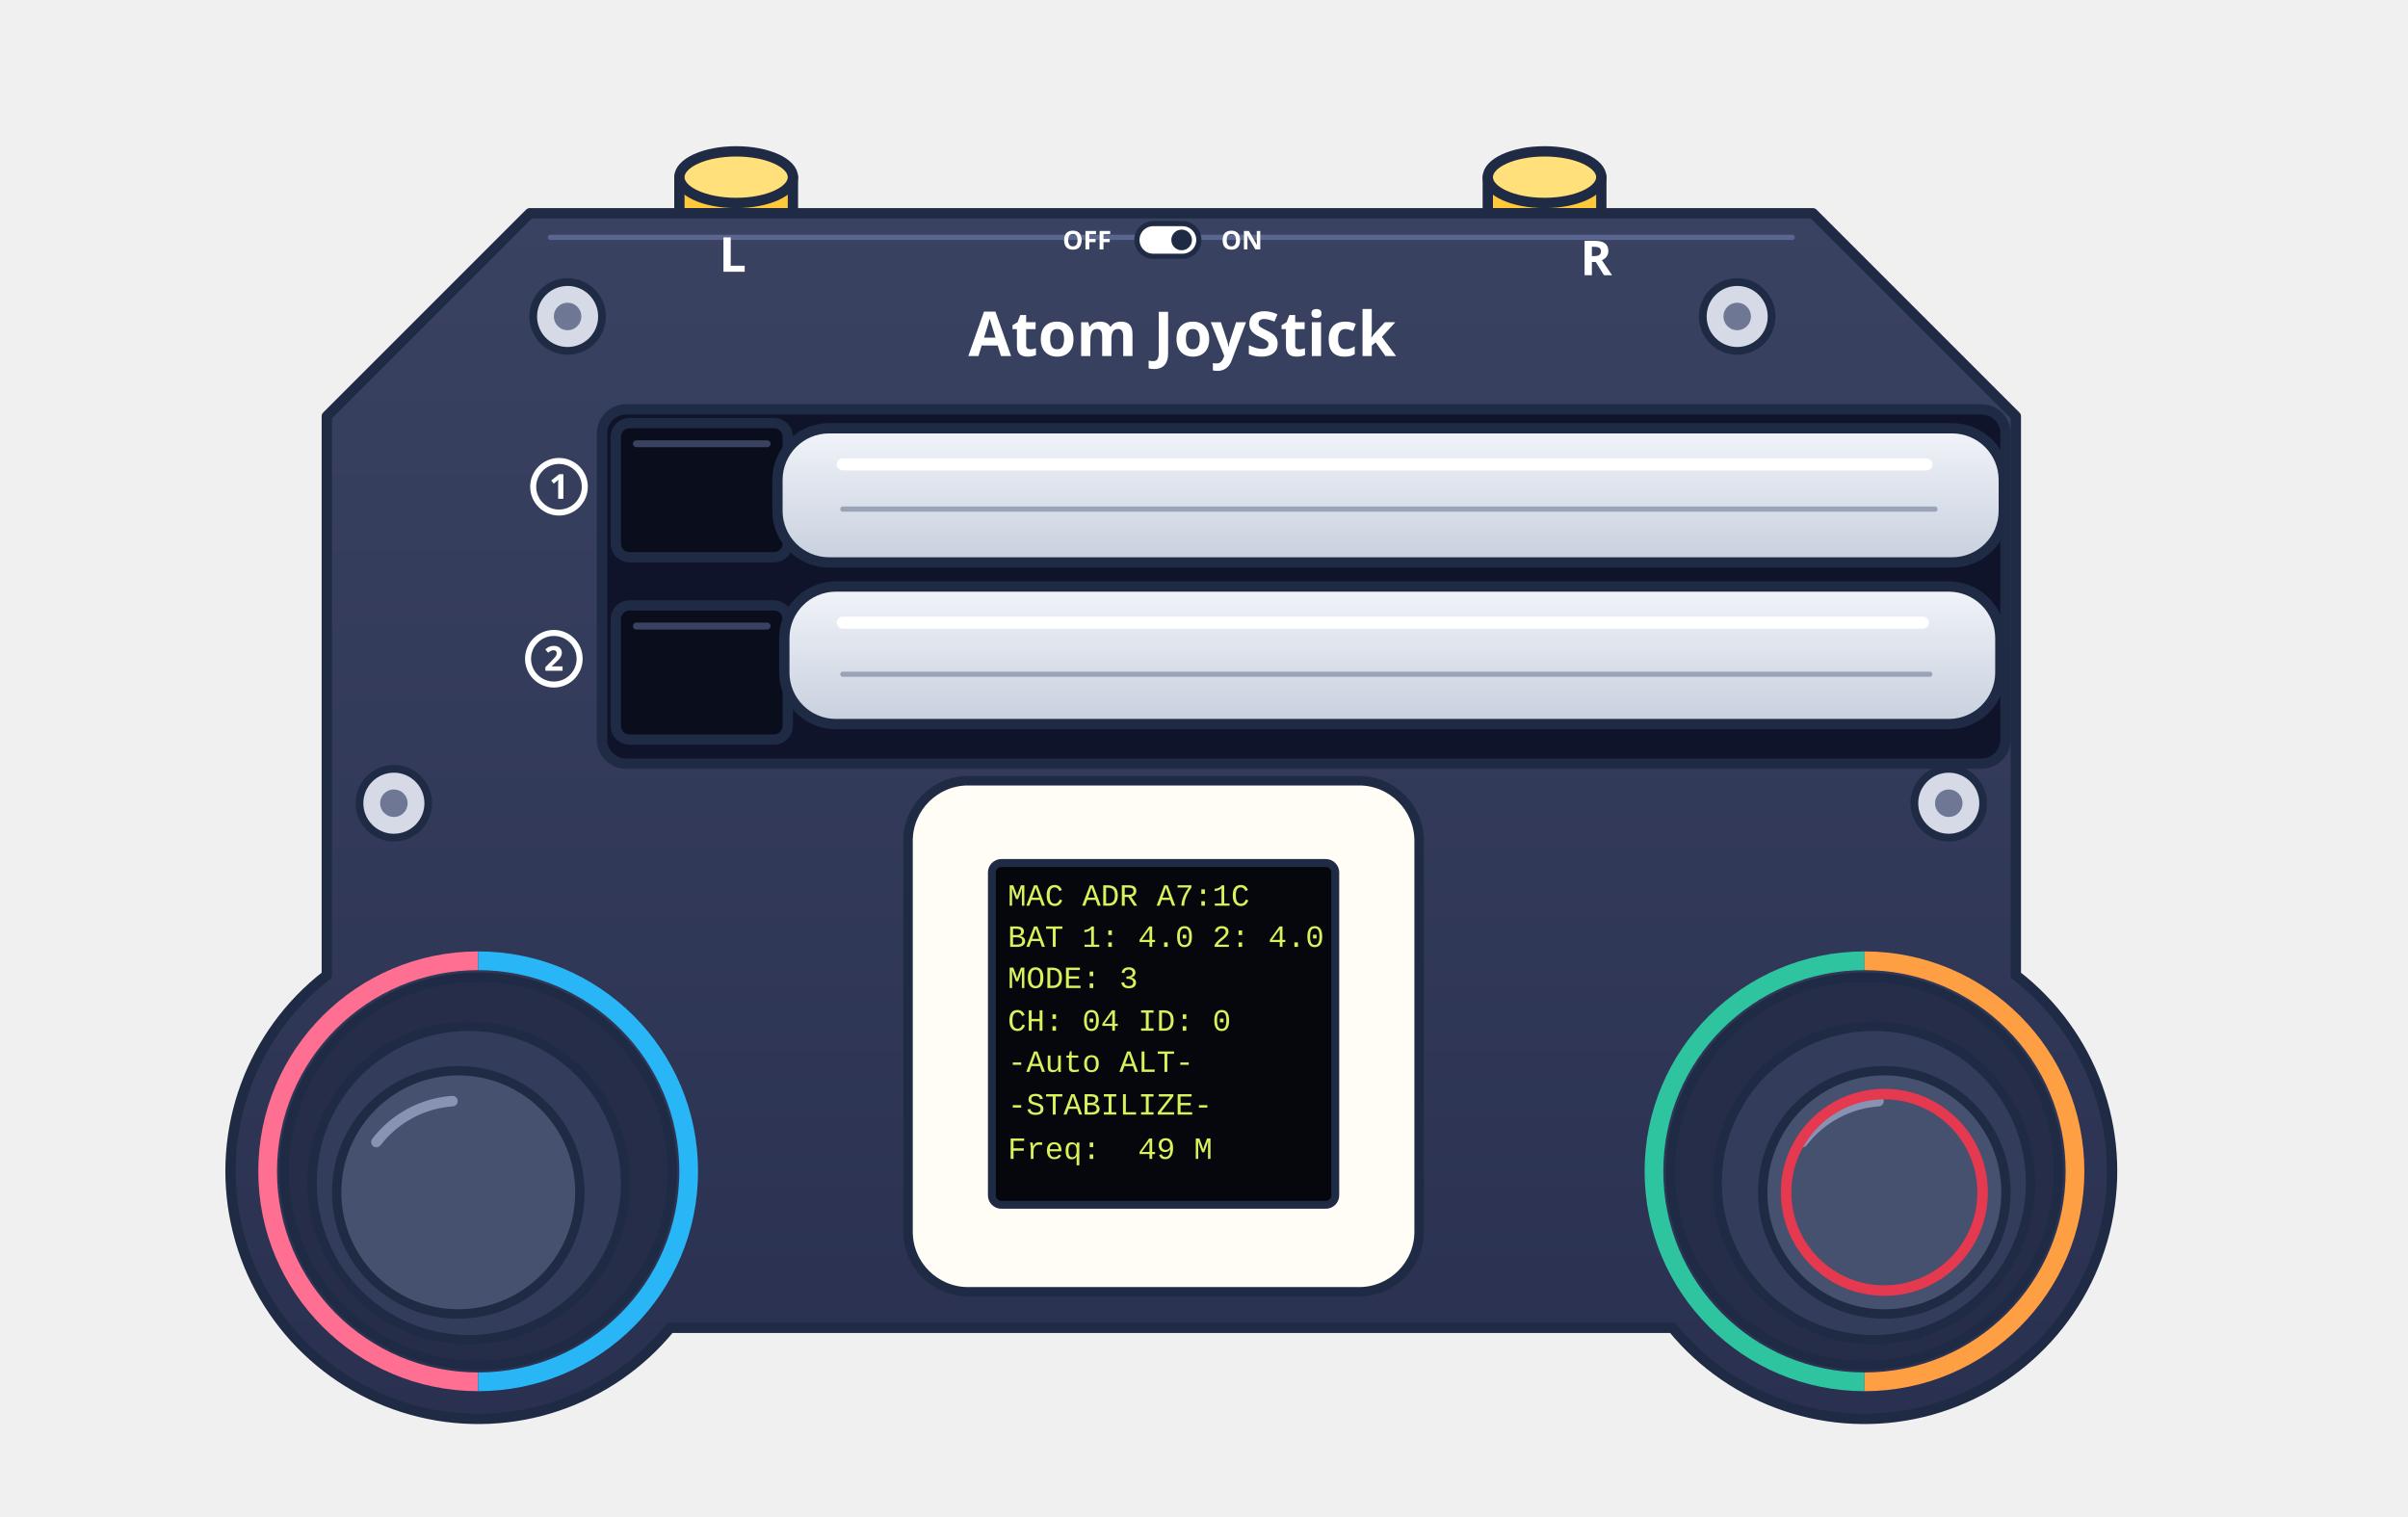
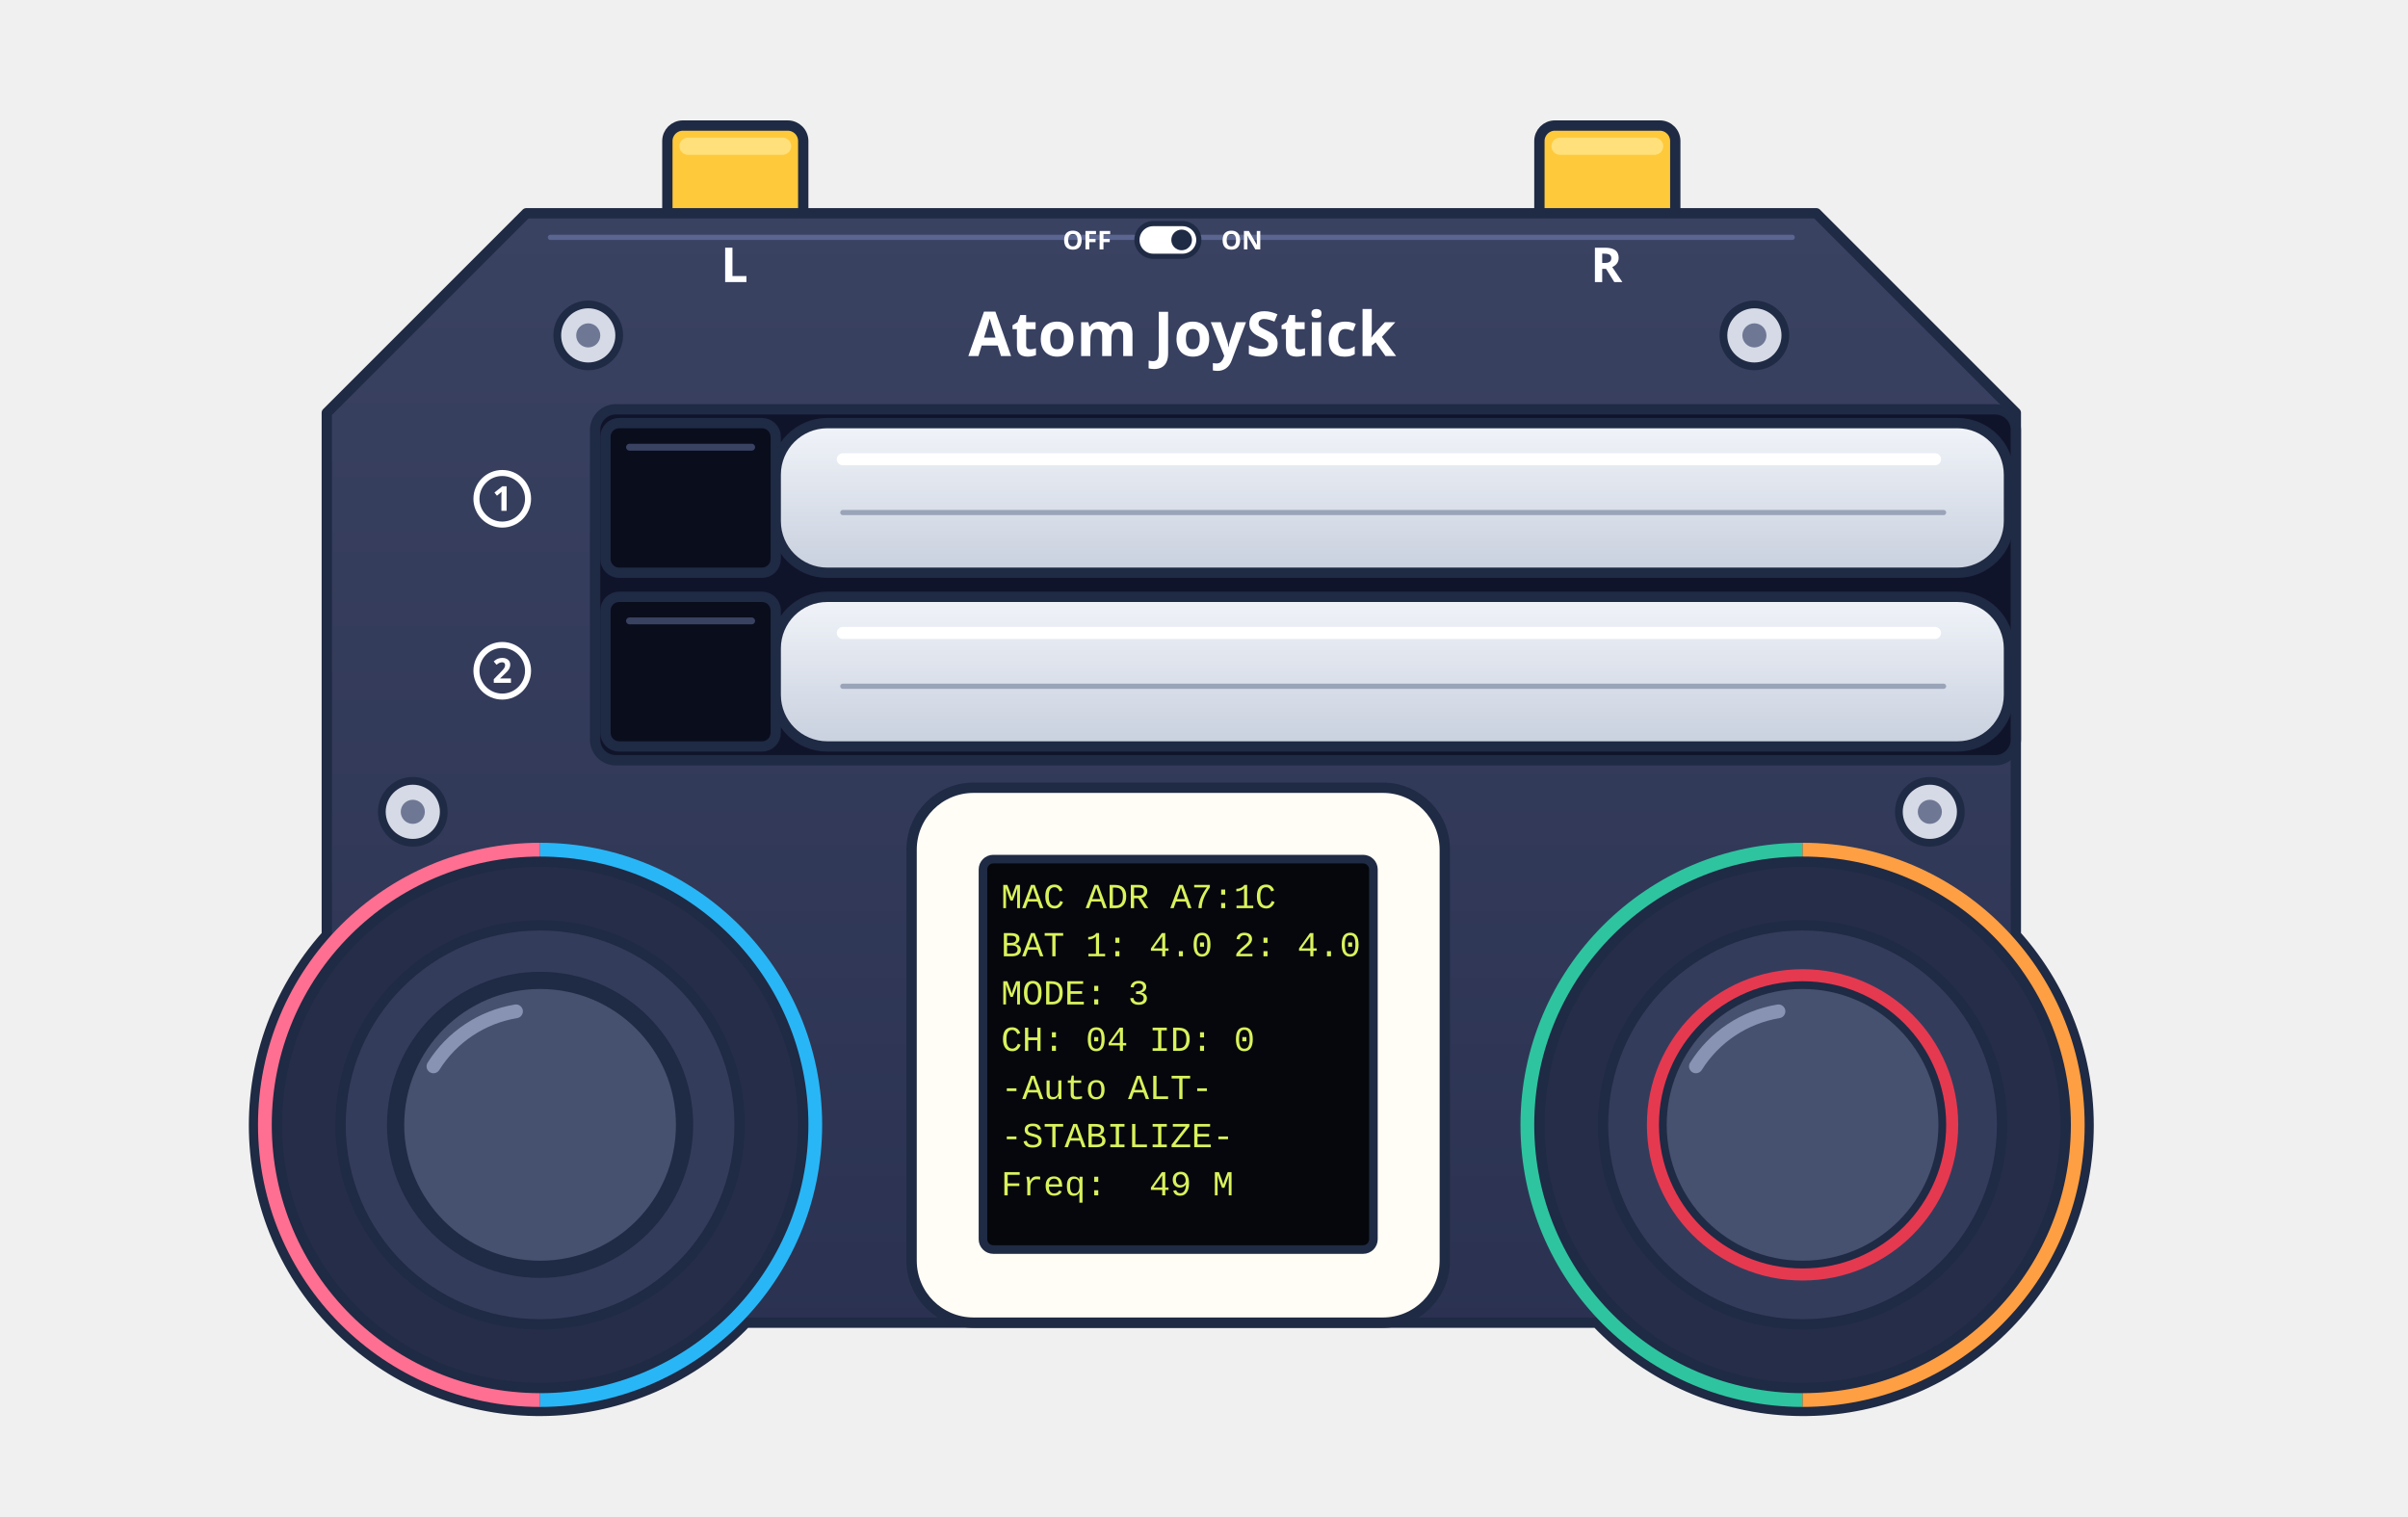
<svg xmlns="http://www.w3.org/2000/svg" viewBox="0 0 1400 882" width="1400" height="882" role="img" aria-label="送信機（Atom JoyStick）のイラスト">
  <style>
    .ol{stroke:#1F2A44;stroke-width:6;stroke-linejoin:round;stroke-linecap:round}
    .wt{fill:#fff;font-family:"M PLUS Rounded 1c","Hiragino Maru Gothic ProN",sans-serif;font-weight:800}
    .lcd{font-family:"Share Tech Mono","Courier New",monospace;font-size:19.6px;fill:#D9F25C;letter-spacing:0}
  </style>
  <defs>
    <linearGradient id="ci-plate" x1="0" y1="0" x2="0" y2="1">
      <stop offset="0" stop-color="#3A4262" />
      <stop offset="1" stop-color="#2A3150" />
    </linearGradient>
    <linearGradient id="ci-bat" x1="0" y1="0" x2="0" y2="1">
      <stop offset="0" stop-color="#F1F4F9" />
      <stop offset="1" stop-color="#C8D0DE" />
    </linearGradient>
  </defs>
  <g class="ol">
-     <path d="M395 103V124H461V103Z" fill="#FFC93C" />
-     <ellipse cx="428" cy="103" rx="33" ry="15" fill="#FFE07A" />
-     <path d="M865 103V124H931V103Z" fill="#FFC93C" />
-     <ellipse cx="898" cy="103" rx="33" ry="15" fill="#FFE07A" />
+     <rect x="388" y="73" width="79" height="62" rx="9" fill="#FFC93C" />
+     <rect x="395" y="80" width="65" height="10" rx="5" fill="#FFE07A" stroke="none" />
+     <rect x="895" y="73" width="79" height="62" rx="9" fill="#FFC93C" />
+     <rect x="902" y="80" width="65" height="10" rx="5" fill="#FFE07A" stroke="none" />
  </g>
-   <path class="ol" d="M308 124H1054L1172 242V567A144 144 0 1 1 972.4 772H389.6A144 144 0 1 1 190 567V242Z" fill="url(#ci-plate)" />
+   <path class="ol" d="M306 124H1056L1172 240V543.6A166 166 0 0 1 928.3 769H433.7A166 166 0 0 1 190 543.6V240Z" fill="url(#ci-plate)" />
  <path d="M320 138H1042" stroke="#5A6590" stroke-width="3" stroke-linecap="round" fill="none" />
-   <rect class="ol" x="350" y="238" width="816" height="206" rx="14" fill="#10142A" />
-   <rect class="ol" x="358" y="246" width="100" height="78" rx="8" fill="#0A0D1C" />
-   <rect class="ol" x="358" y="352" width="100" height="78" rx="8" fill="#0A0D1C" />
-   <path d="M370 258H446M370 364H446" stroke="#3A4262" stroke-width="4" stroke-linecap="round" />
-   <rect class="ol" x="452" y="249" width="713" height="78" rx="30" fill="url(#ci-bat)" />
-   <rect class="ol" x="456" y="341" width="707" height="80" rx="30" fill="url(#ci-bat)" />
+   <rect class="ol" x="346" y="238" width="826" height="204" rx="12" fill="#10142A" />
+   <rect class="ol" x="352" y="246" width="99" height="87" rx="8" fill="#0A0D1C" />
+   <rect class="ol" x="352" y="347" width="99" height="87" rx="8" fill="#0A0D1C" />
+   <path d="M366 260H437M366 361H437" stroke="#3A4262" stroke-width="4" stroke-linecap="round" />
+   <rect class="ol" x="451" y="246" width="717" height="87" rx="30" fill="url(#ci-bat)" />
+   <rect class="ol" x="451" y="347" width="717" height="87" rx="30" fill="url(#ci-bat)" />
  <g stroke="#fff" stroke-width="7" stroke-linecap="round" fill="none">
-     <path d="M490 270H1120" />
-     <path d="M490 362H1118" />
+     <path d="M490 267H1125" />
+     <path d="M490 368H1125" />
  </g>
  <g stroke="#9AA4B8" stroke-width="3" stroke-linecap="round" fill="none">
-     <path d="M490 296H1125" />
-     <path d="M490 392H1122" />
+     <path d="M490 298H1130" />
+     <path d="M490 399H1130" />
  </g>
  <g fill="none" stroke="#fff" stroke-width="3.5">
-     <circle cx="325" cy="283" r="15" />
-     <circle cx="322" cy="383" r="15" />
+     <circle cx="292" cy="290" r="15" />
+     <circle cx="292" cy="390" r="15" />
  </g>
-   <text class="wt" x="325" y="290" text-anchor="middle" style="font-size:20px">1</text>
-   <text class="wt" x="322" y="390" text-anchor="middle" style="font-size:20px">2</text>
+   <text class="wt" x="292" y="297" text-anchor="middle" style="font-size:20px">1</text>
+   <text class="wt" x="292" y="397" text-anchor="middle" style="font-size:20px">2</text>
  <g class="ol" style="stroke-width:4.5">
-     <circle cx="330" cy="184" r="20" fill="#D5DAE6" />
-     <circle cx="1010" cy="184" r="20" fill="#D5DAE6" />
-     <circle cx="229" cy="467" r="20" fill="#D5DAE6" />
-     <circle cx="1133" cy="467" r="20" fill="#D5DAE6" />
+     <circle cx="342" cy="195" r="18" fill="#D5DAE6" />
+     <circle cx="1020" cy="195" r="18" fill="#D5DAE6" />
+     <circle cx="240" cy="472" r="18" fill="#D5DAE6" />
+     <circle cx="1122" cy="472" r="18" fill="#D5DAE6" />
  </g>
  <g fill="#6E7794">
-     <circle cx="330" cy="184" r="8" />
-     <circle cx="1010" cy="184" r="8" />
-     <circle cx="229" cy="467" r="8" />
-     <circle cx="1133" cy="467" r="8" />
+     <circle cx="342" cy="195" r="7" />
+     <circle cx="1020" cy="195" r="7" />
+     <circle cx="240" cy="472" r="7" />
+     <circle cx="1122" cy="472" r="7" />
  </g>
-   <text class="wt" x="426" y="158" text-anchor="middle" style="font-size:28px">L</text>
-   <text class="wt" x="928" y="160" text-anchor="middle" style="font-size:28px">R</text>
+   <text class="wt" x="427" y="164" text-anchor="middle" style="font-size:28px">L</text>
+   <text class="wt" x="934" y="164" text-anchor="middle" style="font-size:28px">R</text>
  <text class="wt" x="563" y="207" textLength="232" lengthAdjust="spacingAndGlyphs" style="font-size:36px">Atom JoyStick</text>
  <text class="wt" x="632" y="145" text-anchor="middle" style="font-size:15px">OFF</text>
  <rect x="661" y="130" width="36" height="19" rx="9.5" fill="#fff" stroke="#1F2A44" stroke-width="3" />
  <circle cx="687" cy="139.5" r="6" fill="#1F2A44" />
  <text class="wt" x="722" y="145" text-anchor="middle" style="font-size:15px">ON</text>
-   <g transform="translate(676.5 602.5) scale(.92) translate(-676.5 -616.5)">
-     <rect class="ol" x="515" y="455" width="323" height="323" rx="38" fill="#FFFDF5" />
-     <rect x="568" y="507" width="217" height="216" rx="6" fill="#05070C" stroke="#1F2A44" stroke-width="5" />
-     <g class="lcd">
-       <text x="578" y="534">MAC ADR A7:1C</text>
-       <text x="578" y="560">BAT 1: 4.0 2: 4.0</text>
-       <text x="578" y="586">MODE: 3</text>
-       <text x="578" y="613">CH: 04 ID: 0</text>
-       <text x="578" y="639">-Auto ALT-</text>
-       <text x="578" y="666">-STABILIZE-</text>
-       <text x="578" y="694">Freq:  49 M</text>
-     </g>
+   <rect class="ol" x="530" y="458" width="310" height="311" rx="36" fill="#FFFDF5" />
+   <rect x="571.5" y="499.5" width="227" height="227" rx="6" fill="#05070C" stroke="#1F2A44" stroke-width="5" />
+   <g class="lcd" style="font-size:20.5px">
+     <text x="582" y="528">MAC ADR A7:1C</text>
+     <text x="582" y="556">BAT 1: 4.0 2: 4.0</text>
+     <text x="582" y="584">MODE: 3</text>
+     <text x="582" y="611">CH: 04 ID: 0</text>
+     <text x="582" y="639">-Auto ALT-</text>
+     <text x="582" y="667">-STABILIZE-</text>
+     <text x="582" y="695">Freq:  49 M</text>
  </g>
-   <g transform="translate(278,681) scale(.68)">
-     <path d="M0 -180A180 180 0 0 0 0 180" fill="none" stroke="#FF6F91" stroke-width="16" />
-     <path d="M0 -180A180 180 0 0 1 0 180" fill="none" stroke="#29B6F6" stroke-width="16" />
-     <g style="stroke-width:8">
-       <circle class="ol" cx="0" cy="0" r="166" fill="#262D48" style="stroke-width:8" />
-       <circle class="ol" cx="-8" cy="10" r="134" fill="#343C5C" style="stroke-width:8" />
-       <circle class="ol" cx="-17" cy="18" r="104" fill="#46506F" style="stroke-width:8" />
-     </g>
-     <path d="M-87 -25A90 90 0 0 1 -22 -60" fill="none" stroke="#8892B2" stroke-width="9" stroke-linecap="round" />
+   <g transform="translate(314,654)">
+     <path d="M0 -159.5A159.5 159.5 0 0 0 0 159.5" fill="none" stroke="#FF6F91" stroke-width="9" />
+     <path d="M0 -159.5A159.5 159.5 0 0 1 0 159.5" fill="none" stroke="#29B6F6" stroke-width="9" />
+     <circle class="ol" r="153" fill="#262D48" />
+     <circle class="ol" r="116" fill="#343C5C" />
+     <circle class="ol" r="84" fill="#46506F" style="stroke-width:10" />
+     <path d="M-62 -34A70 70 0 0 1 -14 -66" fill="none" stroke="#8892B2" stroke-width="8" stroke-linecap="round" />
  </g>
-   <g transform="translate(1084,681) scale(.68)">
-     <path d="M0 -180A180 180 0 0 0 0 180" fill="none" stroke="#2EC4A0" stroke-width="16" />
-     <path d="M0 -180A180 180 0 0 1 0 180" fill="none" stroke="#FF9F43" stroke-width="16" />
-     <g style="stroke-width:8">
-       <circle class="ol" cx="0" cy="0" r="166" fill="#262D48" style="stroke-width:8" />
-       <circle class="ol" cx="8" cy="10" r="134" fill="#343C5C" style="stroke-width:8" />
-       <circle class="ol" cx="17" cy="18" r="104" fill="#46506F" style="stroke-width:8" />
-     </g>
-     <path d="M-53 -25A90 90 0 0 1 12 -60" fill="none" stroke="#8892B2" stroke-width="9" stroke-linecap="round" />
-     <circle cx="17" cy="18" r="84" fill="none" stroke="#E53950" stroke-width="9" />
+   <g transform="translate(1048,654)">
+     <path d="M0 -159.5A159.5 159.5 0 0 0 0 159.5" fill="none" stroke="#2EC4A0" stroke-width="9" />
+     <path d="M0 -159.5A159.5 159.5 0 0 1 0 159.5" fill="none" stroke="#FF9F43" stroke-width="9" />
+     <circle class="ol" r="153" fill="#262D48" />
+     <circle class="ol" r="116" fill="#343C5C" />
+     <circle class="ol" r="84" fill="#46506F" style="stroke-width:10" />
+     <path d="M-62 -34A70 70 0 0 1 -14 -66" fill="none" stroke="#8892B2" stroke-width="8" stroke-linecap="round" />
+     <circle r="87" fill="none" stroke="#E53950" stroke-width="7" />
  </g>
</svg>
